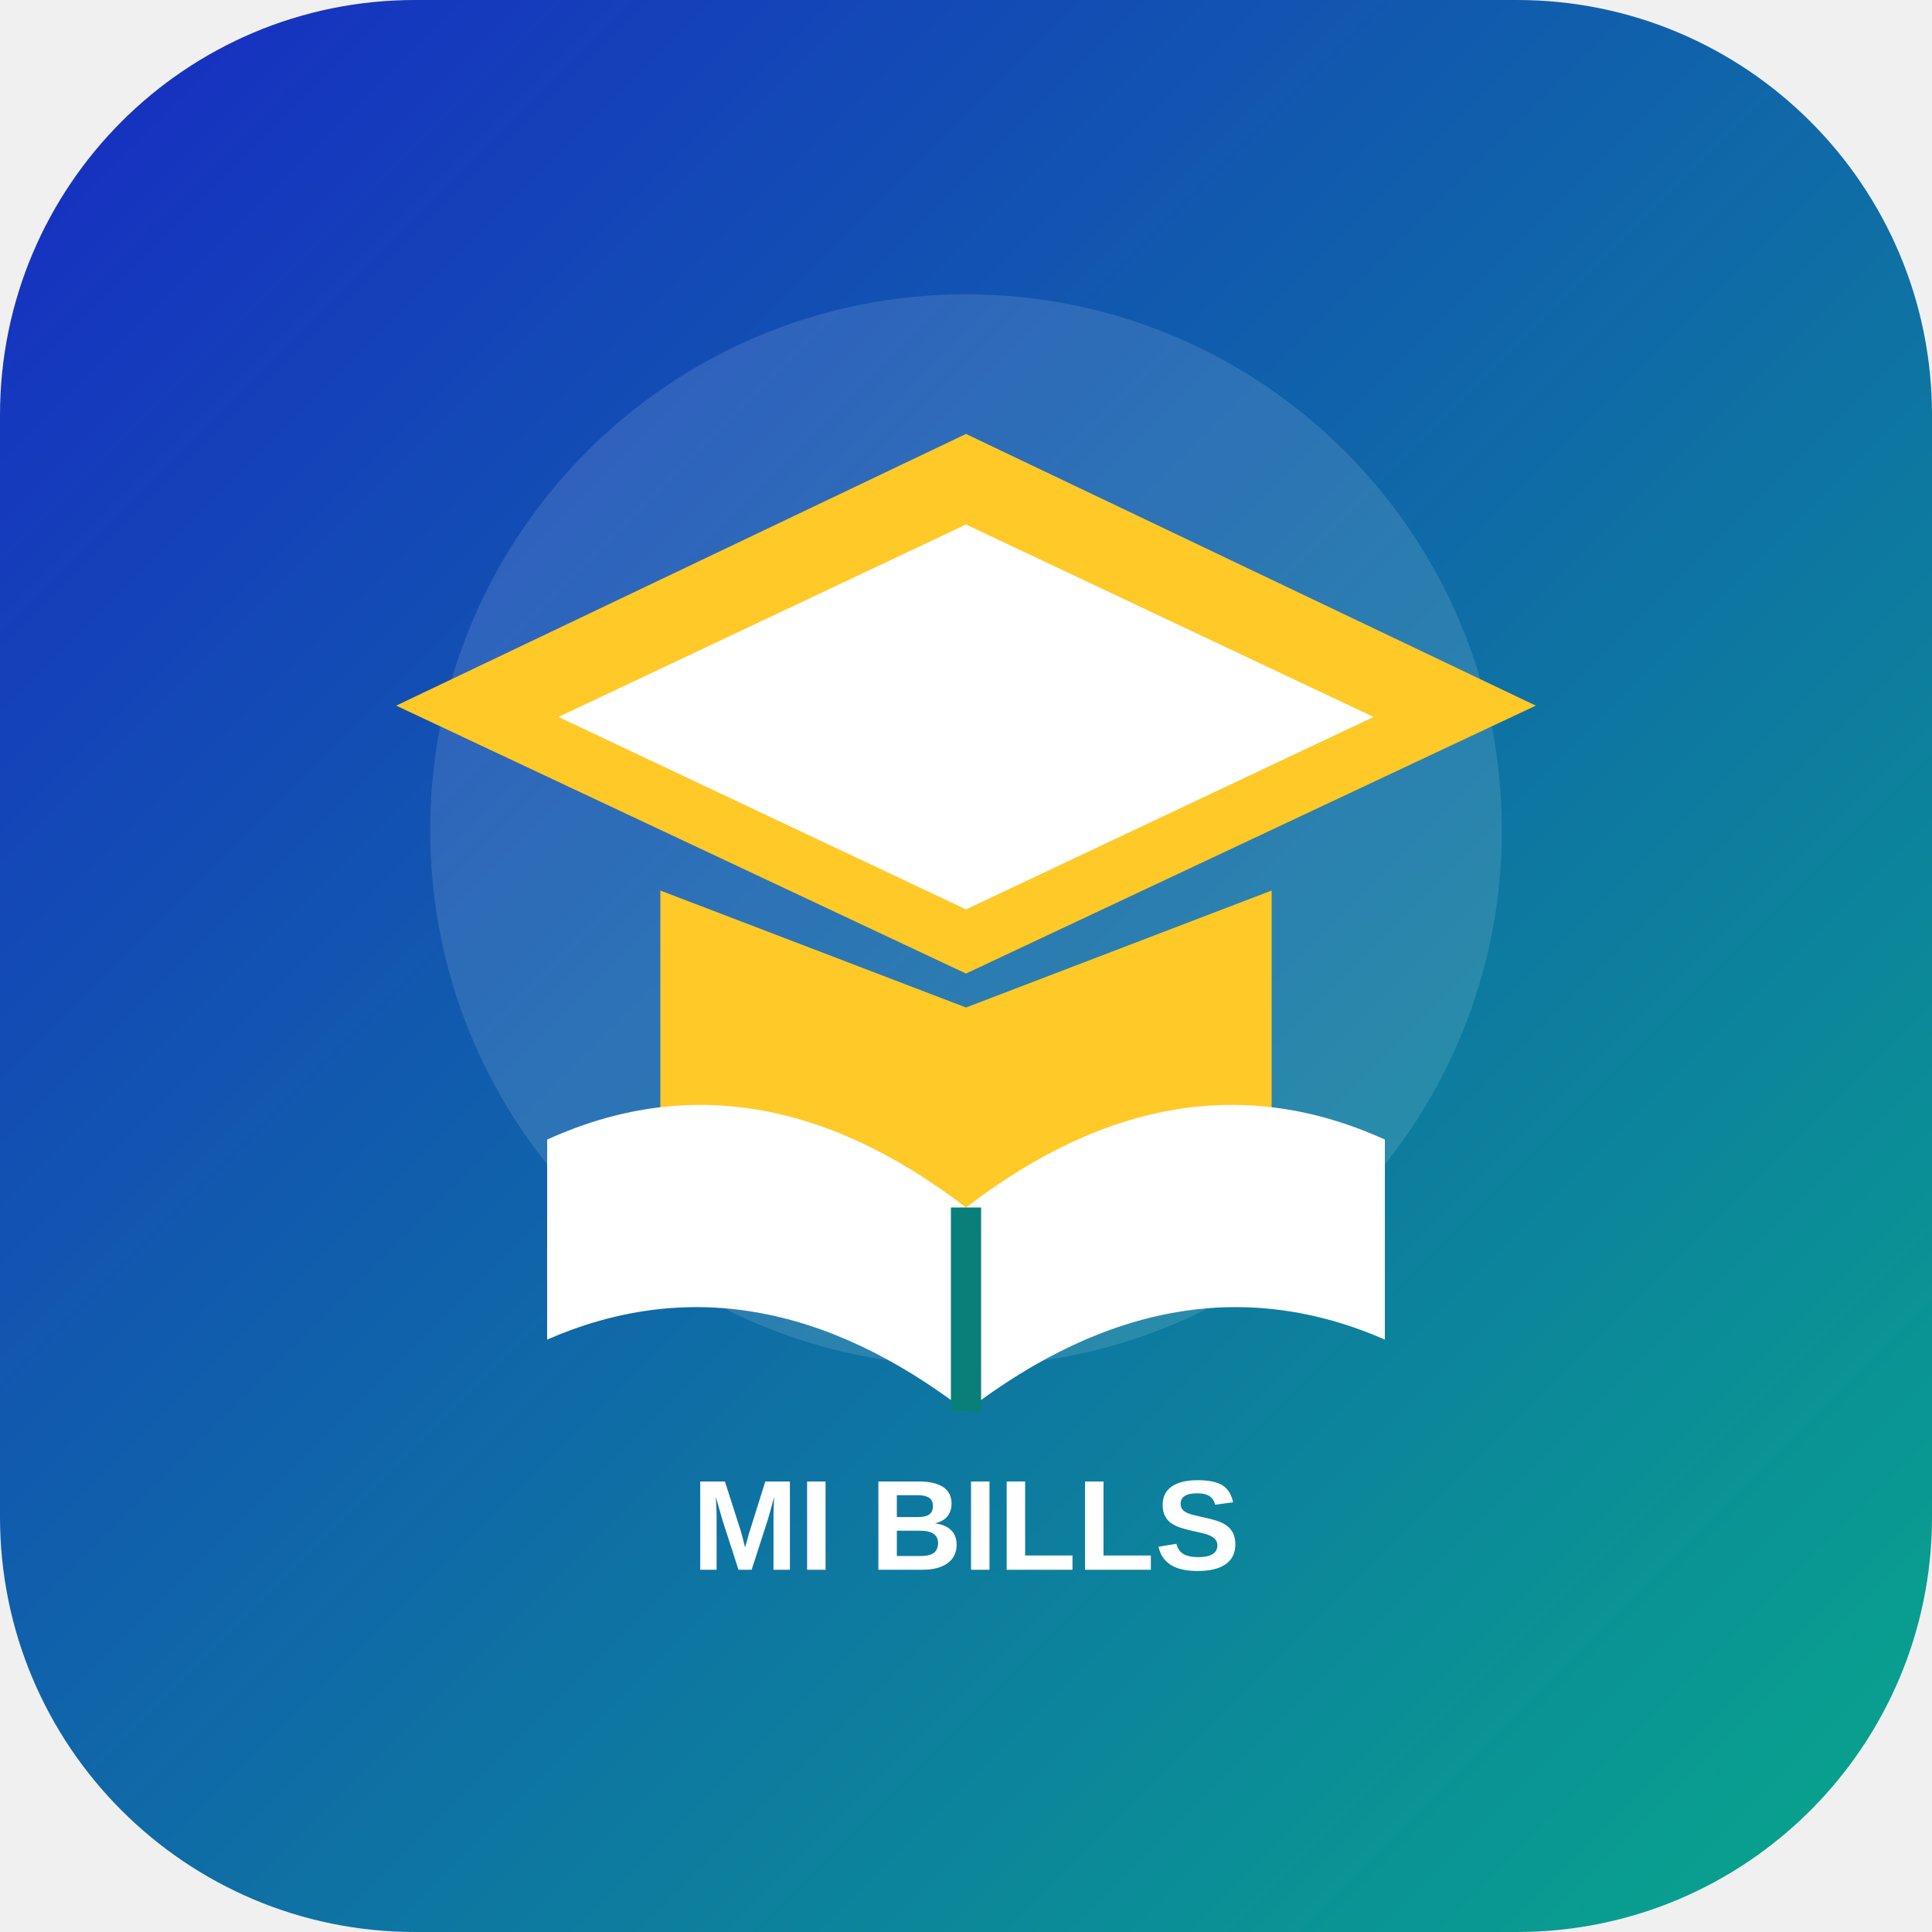
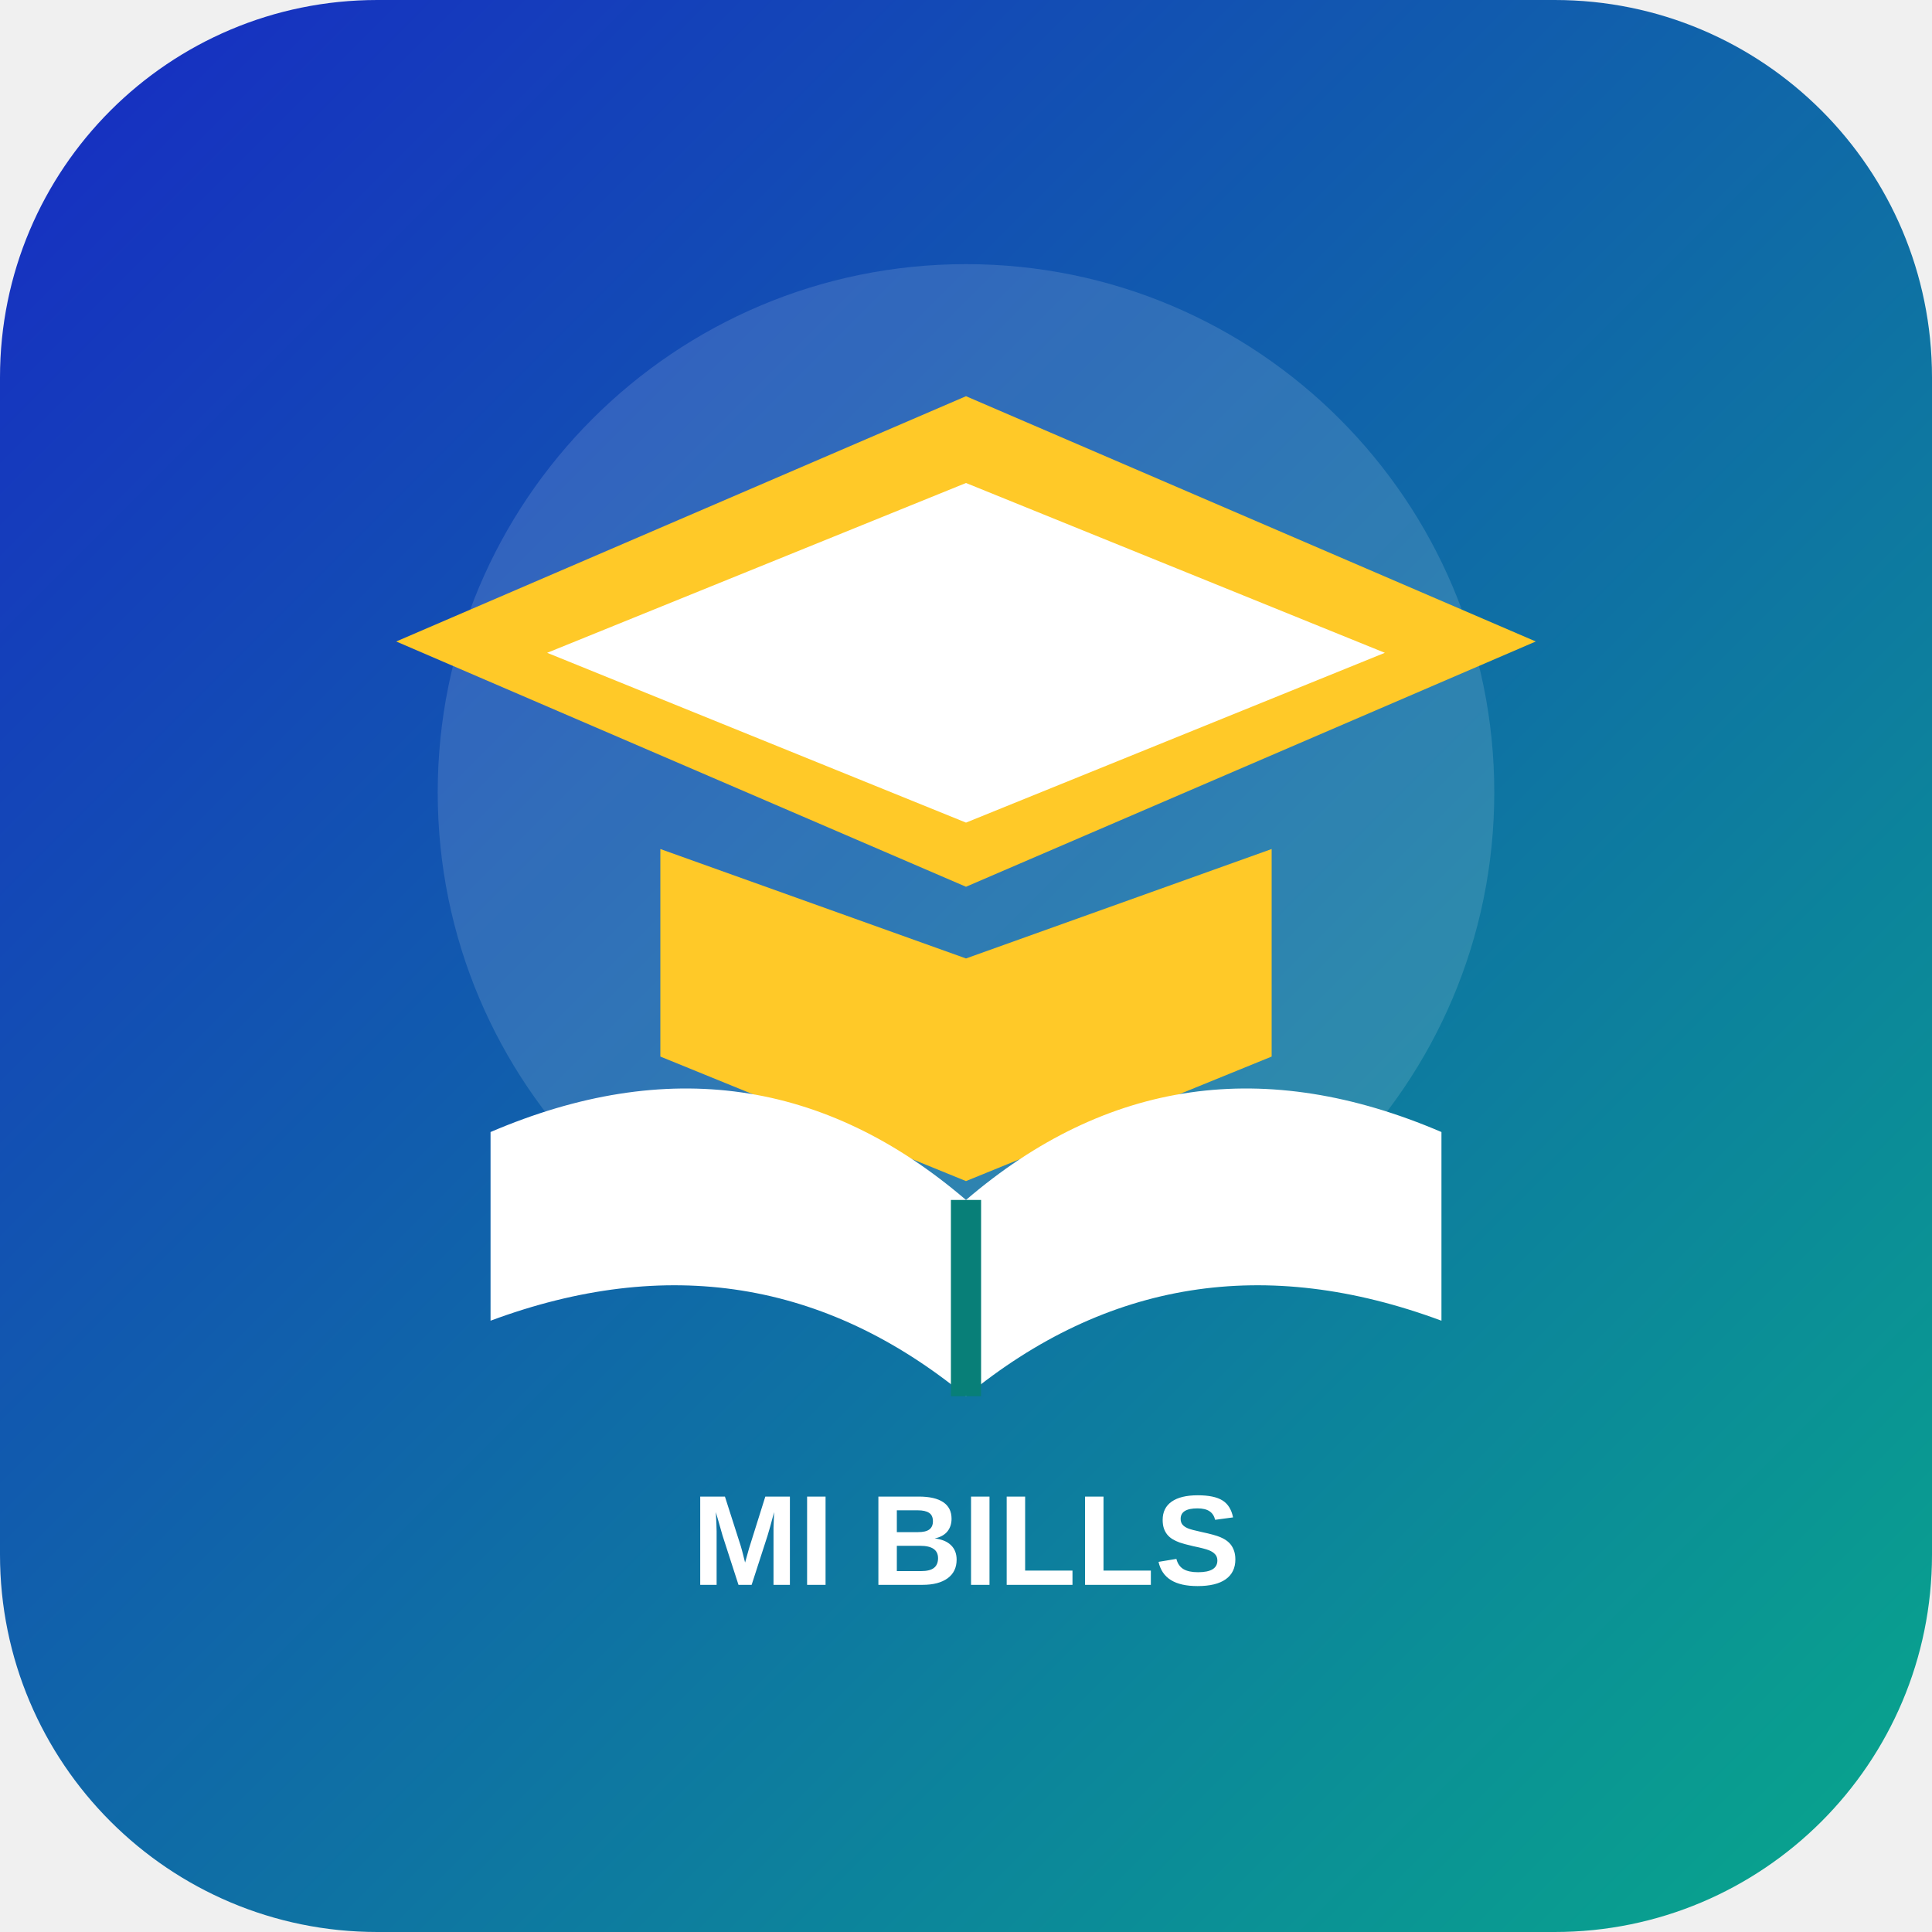
<svg xmlns="http://www.w3.org/2000/svg" viewBox="0 0 512 512">
  <defs>
    <linearGradient id="bg" x1="0" y1="0" x2="1" y2="1">
      <stop offset="0%" stop-color="#172ac4" />
      <stop offset="100%" stop-color="#08a88b" />
    </linearGradient>
  </defs>
-   <rect width="512" height="512" rx="110" fill="url(#bg)" />
-   <circle cx="256" cy="220" r="142" fill="#fff" opacity=".12" />
-   <path d="M105 187 256 115 407 187 256 258Z" fill="#ffc928" />
-   <path d="M148 190 256 139 364 190 256 241Z" fill="#fff" />
-   <path d="M175 236 256 267 337 236 337 294 256 327 175 294Z" fill="#ffc928" />
-   <path d="M145 302 Q200 277 256 320 Q312 277 367 302 L367 355 Q312 331 256 374 Q200 331 145 355Z" fill="#fff" />
-   <path d="M256 320V374" stroke="#087f78" stroke-width="8" fill="none" />
-   <text x="256" y="416" font-family="Arial,sans-serif" font-size="34" font-weight="bold" text-anchor="middle" fill="#fff">MI BILLS</text>
+   <rect width="512" height="512" rx="100" fill="url(#bg)" />
+   <circle cx="256" cy="210" r="140" fill="#ffffff" opacity=".13" />
+   <path d="M105 170 L256 105 L407 170 L256 235 Z" fill="#ffc928" />
+   <path d="M145 173 L256 128 L367 173 L256 218 Z" fill="#ffffff" />
+   <path d="M175 225 L256 254 L337 225 L337 280 L256 313 L175 280 Z" fill="#ffc928" />
+   <path d="M130 300 Q200 270 256 318 Q312 270 382 300 L382 350 Q312 324 256 370 Q200 324 130 350 Z" fill="#ffffff" />
+   <path d="M256 318 V370" stroke="#087f78" stroke-width="8" />
+   <text x="256" y="420" text-anchor="middle" font-family="Arial,sans-serif" font-size="34" font-weight="bold" fill="#ffffff">MI BILLS</text>
</svg>
